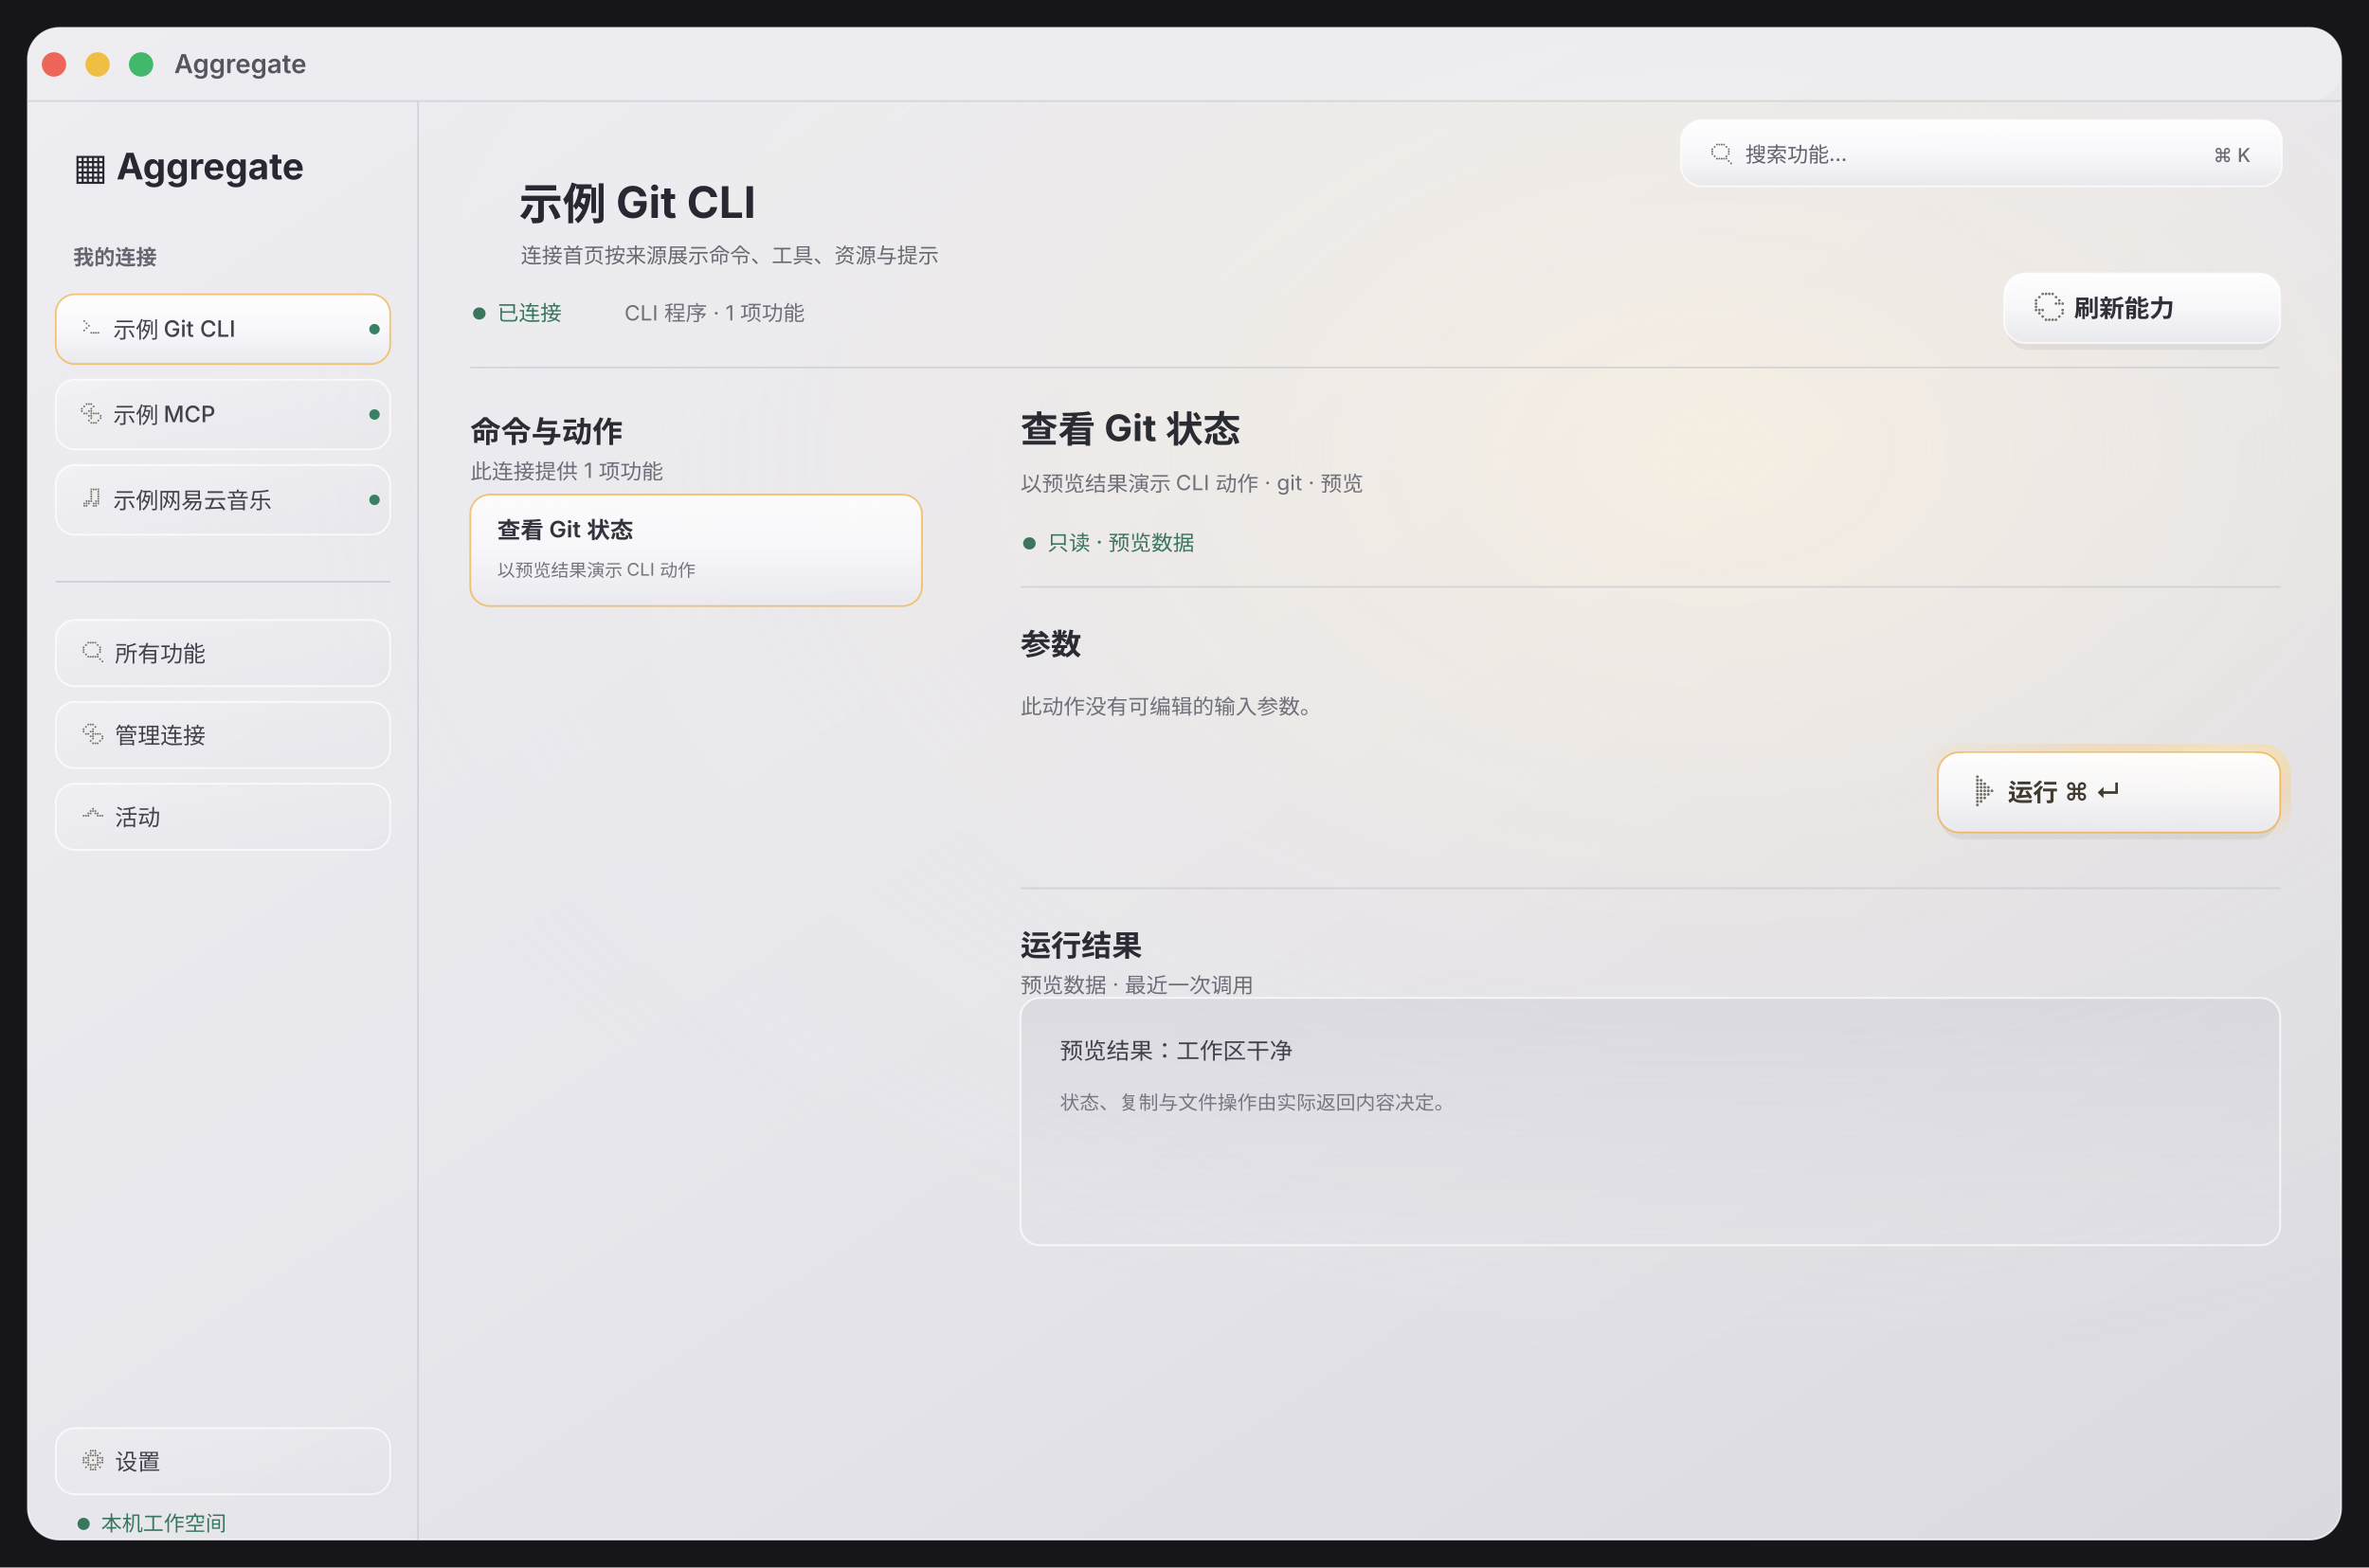
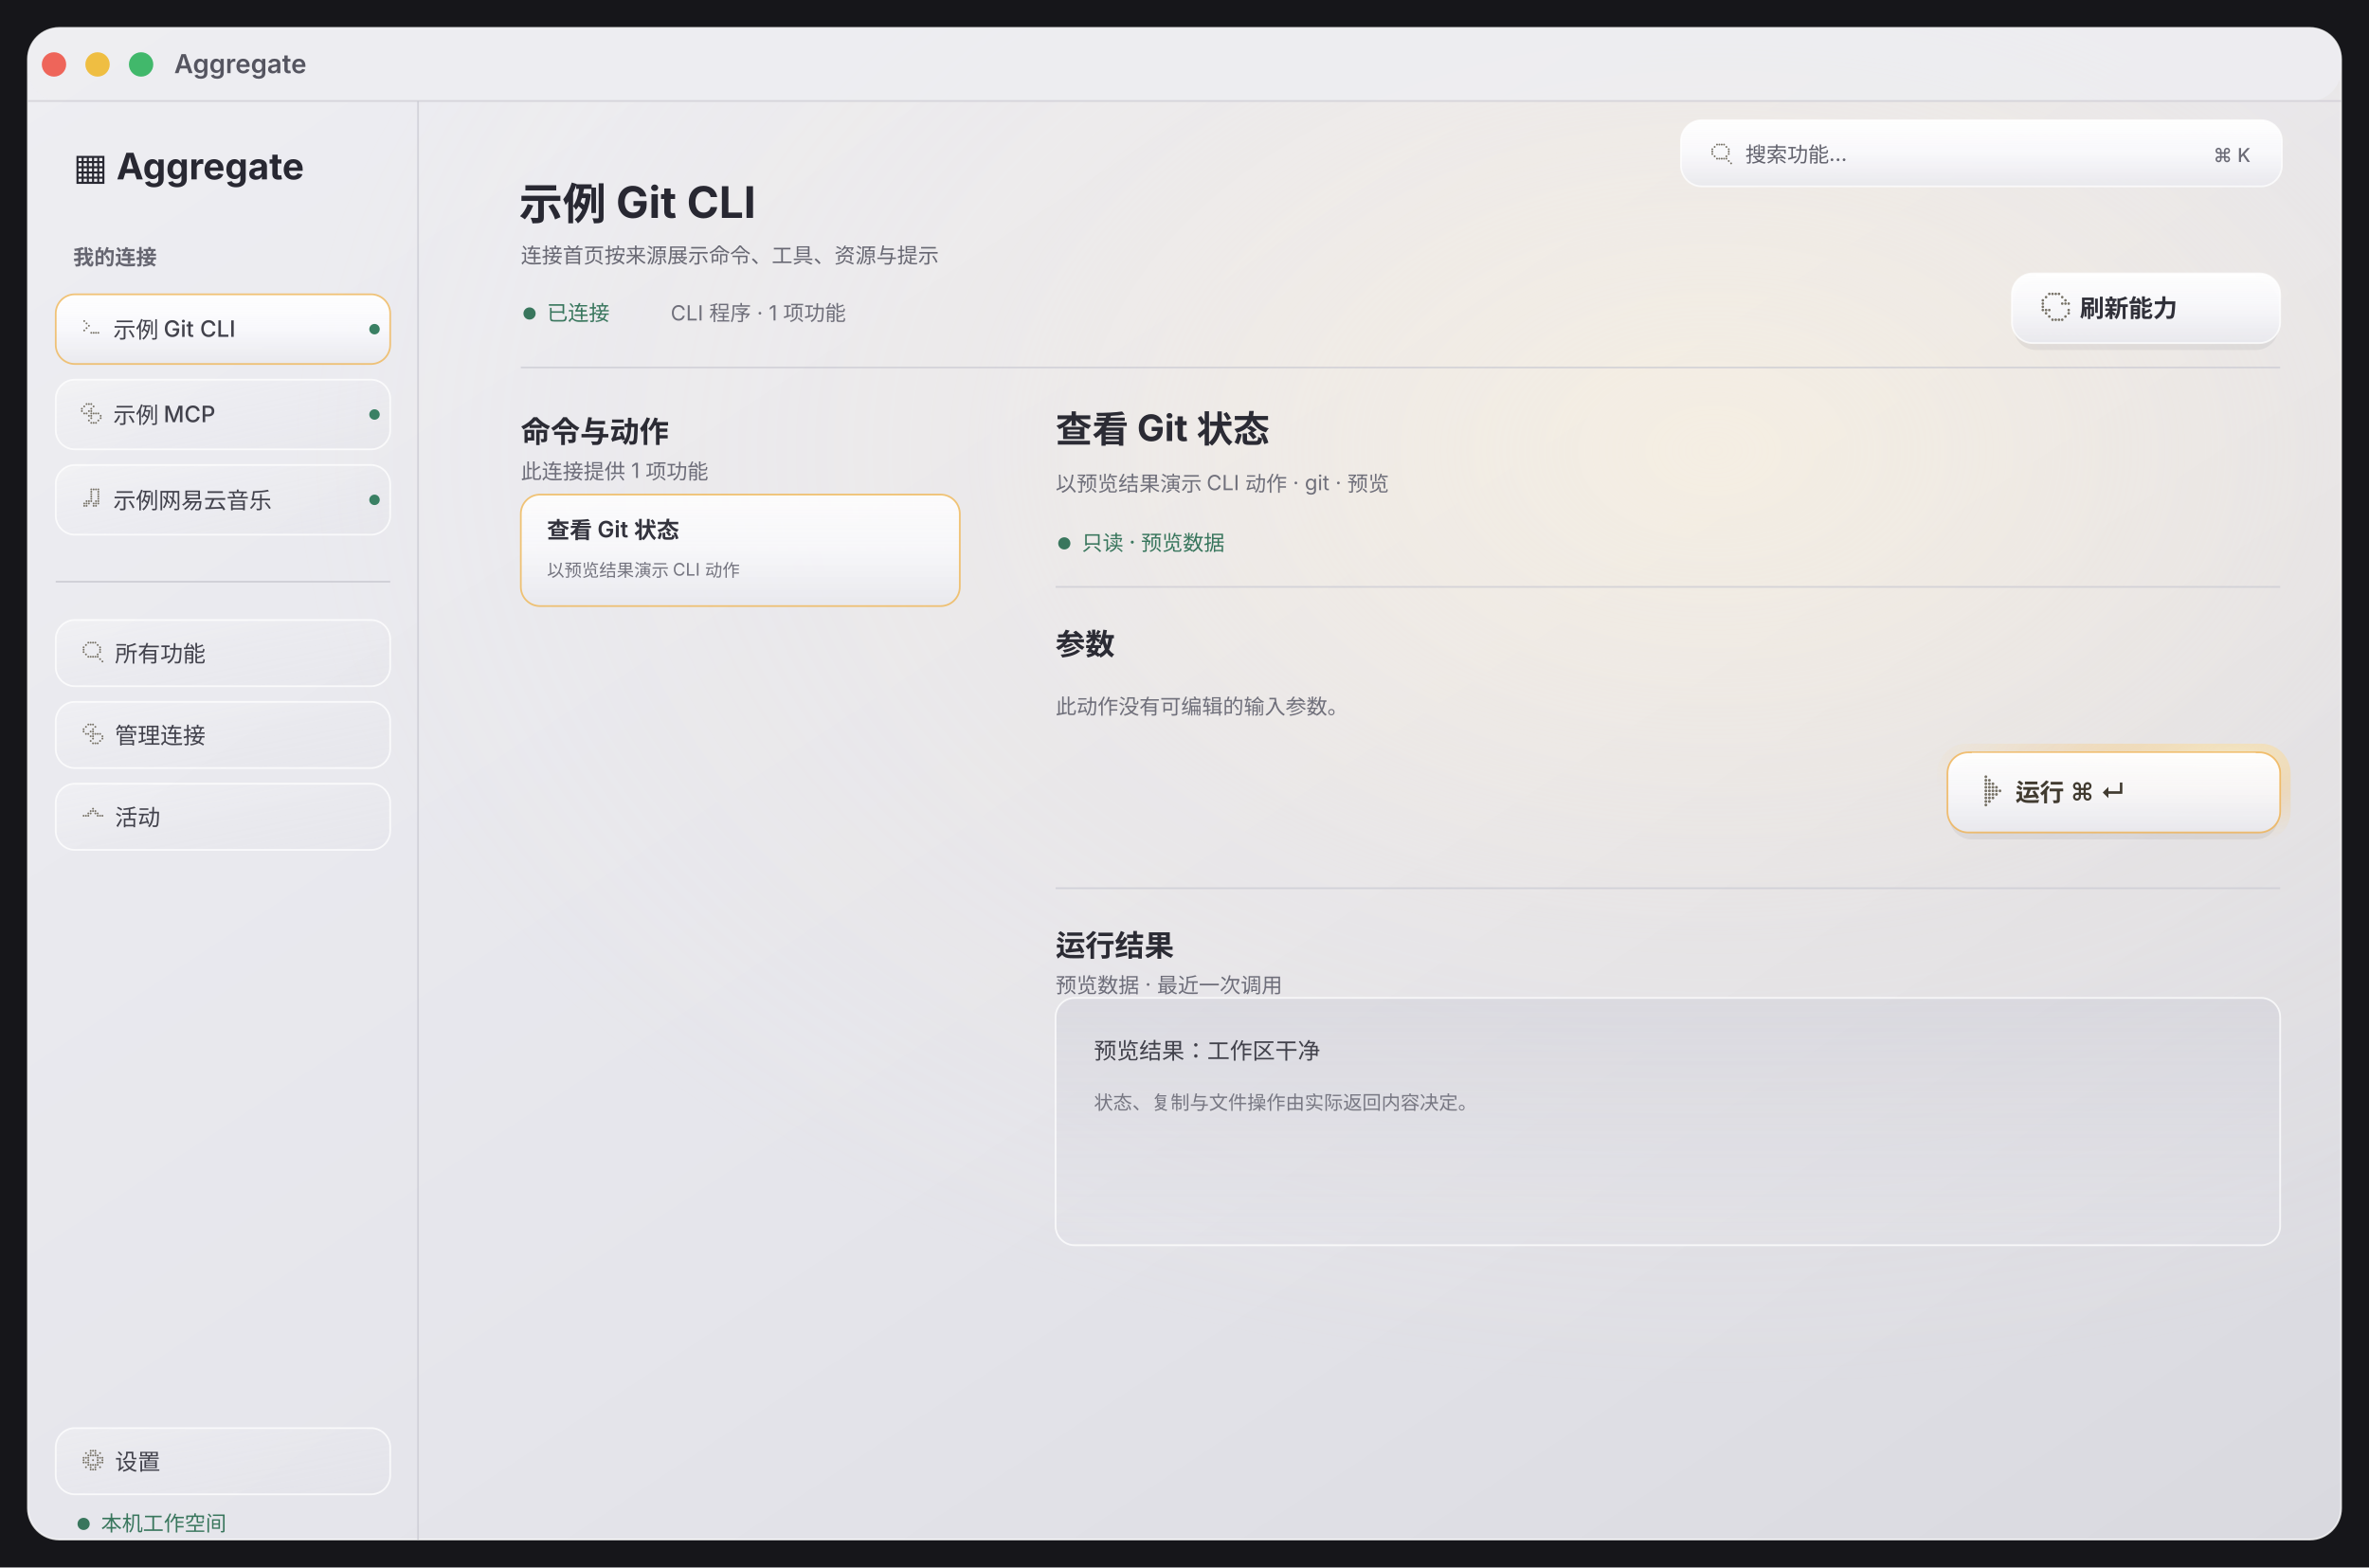
<svg xmlns="http://www.w3.org/2000/svg" width="1360" height="900" viewBox="0 0 1360 900">
  <defs>
    <linearGradient id="scene" x1="0" y1="0" x2="1" y2="1">
      <stop offset="0" stop-color="#eeeeF2" />
      <stop offset=".56" stop-color="#e5e5eb" />
      <stop offset="1" stop-color="#d9d9df" />
    </linearGradient>
    <radialGradient id="sceneWarm" cx=".73" cy=".28" r=".62">
      <stop offset="0" stop-color="#fff4dc" stop-opacity=".58" />
      <stop offset=".52" stop-color="#fff0d8" stop-opacity=".14" />
      <stop offset="1" stop-color="#fff0d8" stop-opacity="0" />
    </radialGradient>
    <linearGradient id="glass" x1="0" y1="0" x2="0" y2="1">
      <stop offset="0" stop-color="#ffffff" stop-opacity=".96" />
      <stop offset=".48" stop-color="#fafafd" stop-opacity=".90" />
      <stop offset="1" stop-color="#e9e9ee" stop-opacity=".94" />
    </linearGradient>
    <linearGradient id="quiet" x1="0" y1="0" x2="1" y2="1">
      <stop offset="0" stop-color="#ffffff" stop-opacity=".40" />
      <stop offset="1" stop-color="#dcdce4" stop-opacity=".28" />
    </linearGradient>
    <radialGradient id="warmGlow" cx=".83" cy=".12" r=".9">
      <stop offset="0" stop-color="#ffe8a5" stop-opacity=".95" />
      <stop offset=".47" stop-color="#ffbd50" stop-opacity=".45" />
      <stop offset="1" stop-color="#ffc65c" stop-opacity="0" />
    </radialGradient>
    <linearGradient id="inset" x1="0" y1="0" x2="0" y2="1">
      <stop offset="0" stop-color="#d1d1da" stop-opacity=".76" />
      <stop offset="1" stop-color="#e2e2e8" stop-opacity=".55" />
    </linearGradient>
    <linearGradient id="album" x1="0" y1="0" x2="1" y2="1">
      <stop offset="0" stop-color="#edc584" />
      <stop offset=".55" stop-color="#d48761" />
      <stop offset="1" stop-color="#806d87" />
    </linearGradient>
    <clipPath id="switchRefClip">
      <rect x="710" y="376" width="380" height="190" rx="14" />
    </clipPath>
  </defs>
  <rect width="1360" height="900" fill="#16161a" />
  <rect x="16" y="16" width="1328" height="868" rx="18" fill="url(#scene)" stroke="#ffffff" stroke-opacity=".75" />
  <rect x="16" y="16" width="1328" height="868" rx="18" fill="url(#sceneWarm)" />
  <rect x="16" y="16" width="1328" height="42" rx="18" fill="#ededf1" fill-opacity=".80" />
  <path d="M16 58H1344" stroke="#cdccd3" stroke-opacity=".72" />
  <circle cx="31" cy="37" r="7" fill="#ee655a" />
  <circle cx="56" cy="37" r="7" fill="#efbe42" />
  <circle cx="81" cy="37" r="7" fill="#41b86b" />
  <text x="100" y="42" text-anchor="start" font-family="-apple-system,BlinkMacSystemFont,PingFang SC,sans-serif" font-size="15" font-weight="620" fill="#555560">Aggregate</text>
  <path d="M240 58V884" stroke="#c9c9d2" stroke-opacity=".72" />
  <text x="42" y="103" text-anchor="start" font-family="-apple-system,BlinkMacSystemFont,PingFang SC,sans-serif" font-size="21" font-weight="680" fill="#282832">▦  Aggregate</text>
  <text x="42" y="152" text-anchor="start" font-family="-apple-system,BlinkMacSystemFont,PingFang SC,sans-serif" font-size="12" font-weight="580" fill="#666671">我的连接</text>
  <rect x="32" y="169" width="192" height="40" rx="11" fill="url(#glass)" fill-opacity="1" stroke="#efb24f" stroke-opacity=".75" stroke-width="1" />
  <circle cx="48.35" cy="184.35" r="0.54" fill="#6f695d" fill-opacity=".94" />
  <circle cx="49.70" cy="185.70" r="0.54" fill="#6f695d" fill-opacity=".94" />
  <circle cx="51.05" cy="187.05" r="0.54" fill="#6f695d" fill-opacity=".94" />
  <circle cx="49.70" cy="188.40" r="0.54" fill="#6f695d" fill-opacity=".94" />
  <circle cx="48.35" cy="189.75" r="0.54" fill="#6f695d" fill-opacity=".94" />
  <circle cx="52.40" cy="191.10" r="0.54" fill="#6f695d" fill-opacity=".94" />
  <circle cx="53.75" cy="191.10" r="0.54" fill="#6f695d" fill-opacity=".94" />
  <circle cx="55.10" cy="191.10" r="0.54" fill="#6f695d" fill-opacity=".94" />
  <circle cx="56.45" cy="191.10" r="0.54" fill="#6f695d" fill-opacity=".94" />
  <text x="65" y="194" text-anchor="start" font-family="-apple-system,BlinkMacSystemFont,PingFang SC,sans-serif" font-size="13" font-weight="520" fill="#42424c">示例 Git CLI</text>
  <circle cx="215" cy="189" r="3" fill="#3a8064" />
  <rect x="32" y="218" width="192" height="40" rx="11" fill="url(#quiet)" fill-opacity="0.75" stroke="#ffffff" stroke-opacity=".75" stroke-width="1" />
  <circle cx="49.70" cy="232.00" r="0.54" fill="#6f695d" fill-opacity=".94" />
  <circle cx="51.05" cy="232.00" r="0.54" fill="#6f695d" fill-opacity=".94" />
  <circle cx="52.40" cy="232.00" r="0.54" fill="#6f695d" fill-opacity=".94" />
  <circle cx="48.35" cy="233.35" r="0.54" fill="#6f695d" fill-opacity=".94" />
  <circle cx="53.75" cy="233.35" r="0.54" fill="#6f695d" fill-opacity=".94" />
  <circle cx="47.00" cy="234.70" r="0.54" fill="#6f695d" fill-opacity=".94" />
  <circle cx="52.40" cy="234.70" r="0.54" fill="#6f695d" fill-opacity=".94" />
  <circle cx="47.00" cy="236.05" r="0.54" fill="#6f695d" fill-opacity=".94" />
  <circle cx="51.05" cy="236.05" r="0.54" fill="#6f695d" fill-opacity=".94" />
  <circle cx="52.40" cy="236.05" r="0.54" fill="#6f695d" fill-opacity=".94" />
  <circle cx="48.35" cy="237.40" r="0.54" fill="#6f695d" fill-opacity=".94" />
  <circle cx="49.70" cy="237.40" r="0.54" fill="#6f695d" fill-opacity=".94" />
  <circle cx="52.40" cy="237.40" r="0.54" fill="#6f695d" fill-opacity=".94" />
  <circle cx="53.75" cy="237.40" r="0.54" fill="#6f695d" fill-opacity=".94" />
  <circle cx="55.10" cy="237.40" r="0.54" fill="#6f695d" fill-opacity=".94" />
  <circle cx="56.45" cy="237.40" r="0.54" fill="#6f695d" fill-opacity=".94" />
  <circle cx="51.05" cy="238.75" r="0.54" fill="#6f695d" fill-opacity=".94" />
  <circle cx="52.40" cy="238.75" r="0.54" fill="#6f695d" fill-opacity=".94" />
  <circle cx="57.80" cy="238.75" r="0.54" fill="#6f695d" fill-opacity=".94" />
  <circle cx="52.40" cy="240.10" r="0.54" fill="#6f695d" fill-opacity=".94" />
  <circle cx="57.80" cy="240.10" r="0.54" fill="#6f695d" fill-opacity=".94" />
  <circle cx="51.05" cy="241.45" r="0.54" fill="#6f695d" fill-opacity=".94" />
  <circle cx="56.45" cy="241.45" r="0.54" fill="#6f695d" fill-opacity=".94" />
  <circle cx="52.40" cy="242.80" r="0.54" fill="#6f695d" fill-opacity=".94" />
  <circle cx="53.75" cy="242.80" r="0.54" fill="#6f695d" fill-opacity=".94" />
  <circle cx="55.10" cy="242.80" r="0.54" fill="#6f695d" fill-opacity=".94" />
  <text x="65" y="243" text-anchor="start" font-family="-apple-system,BlinkMacSystemFont,PingFang SC,sans-serif" font-size="13" font-weight="520" fill="#42424c">示例 MCP</text>
  <circle cx="215" cy="238" r="3" fill="#3a8064" />
  <rect x="32" y="267" width="192" height="40" rx="11" fill="url(#quiet)" fill-opacity="0.75" stroke="#ffffff" stroke-opacity=".75" stroke-width="1" />
  <circle cx="52.40" cy="281.00" r="0.54" fill="#6f695d" fill-opacity=".94" />
  <circle cx="53.75" cy="281.00" r="0.54" fill="#6f695d" fill-opacity=".94" />
  <circle cx="55.10" cy="281.00" r="0.54" fill="#6f695d" fill-opacity=".94" />
  <circle cx="56.45" cy="281.00" r="0.54" fill="#6f695d" fill-opacity=".94" />
  <circle cx="52.40" cy="282.35" r="0.54" fill="#6f695d" fill-opacity=".94" />
  <circle cx="56.45" cy="282.35" r="0.54" fill="#6f695d" fill-opacity=".94" />
  <circle cx="52.40" cy="283.70" r="0.54" fill="#6f695d" fill-opacity=".94" />
  <circle cx="56.45" cy="283.70" r="0.54" fill="#6f695d" fill-opacity=".94" />
  <circle cx="52.40" cy="285.05" r="0.54" fill="#6f695d" fill-opacity=".94" />
  <circle cx="56.45" cy="285.05" r="0.54" fill="#6f695d" fill-opacity=".94" />
  <circle cx="52.40" cy="286.40" r="0.54" fill="#6f695d" fill-opacity=".94" />
  <circle cx="56.45" cy="286.40" r="0.54" fill="#6f695d" fill-opacity=".94" />
  <circle cx="49.70" cy="287.75" r="0.54" fill="#6f695d" fill-opacity=".94" />
  <circle cx="51.05" cy="287.75" r="0.54" fill="#6f695d" fill-opacity=".94" />
  <circle cx="52.40" cy="287.75" r="0.54" fill="#6f695d" fill-opacity=".94" />
  <circle cx="55.10" cy="287.75" r="0.54" fill="#6f695d" fill-opacity=".94" />
  <circle cx="56.45" cy="287.75" r="0.54" fill="#6f695d" fill-opacity=".94" />
  <circle cx="48.35" cy="289.10" r="0.54" fill="#6f695d" fill-opacity=".94" />
  <circle cx="49.70" cy="289.10" r="0.54" fill="#6f695d" fill-opacity=".94" />
  <circle cx="51.05" cy="289.10" r="0.54" fill="#6f695d" fill-opacity=".94" />
  <circle cx="53.75" cy="289.10" r="0.54" fill="#6f695d" fill-opacity=".94" />
  <circle cx="55.10" cy="289.10" r="0.54" fill="#6f695d" fill-opacity=".94" />
  <circle cx="56.45" cy="289.10" r="0.54" fill="#6f695d" fill-opacity=".94" />
  <circle cx="48.35" cy="290.45" r="0.54" fill="#6f695d" fill-opacity=".94" />
  <circle cx="49.70" cy="290.45" r="0.54" fill="#6f695d" fill-opacity=".94" />
  <circle cx="53.75" cy="290.45" r="0.54" fill="#6f695d" fill-opacity=".94" />
  <circle cx="55.10" cy="290.45" r="0.54" fill="#6f695d" fill-opacity=".94" />
  <text x="65" y="292" text-anchor="start" font-family="-apple-system,BlinkMacSystemFont,PingFang SC,sans-serif" font-size="13" font-weight="520" fill="#42424c">示例网易云音乐</text>
  <circle cx="215" cy="287" r="3" fill="#3a8064" />
  <path d="M32 334H224" stroke="#c6c6cf" stroke-opacity=".8" />
  <rect x="32" y="356" width="192" height="38" rx="11" fill="url(#quiet)" fill-opacity="0.6" stroke="#ffffff" stroke-opacity=".75" stroke-width="1" />
  <circle cx="50.70" cy="369.00" r="0.54" fill="#6f695d" fill-opacity=".94" />
  <circle cx="52.05" cy="369.00" r="0.54" fill="#6f695d" fill-opacity=".94" />
  <circle cx="53.40" cy="369.00" r="0.54" fill="#6f695d" fill-opacity=".94" />
  <circle cx="54.75" cy="369.00" r="0.54" fill="#6f695d" fill-opacity=".94" />
  <circle cx="49.35" cy="370.35" r="0.54" fill="#6f695d" fill-opacity=".94" />
  <circle cx="56.10" cy="370.35" r="0.54" fill="#6f695d" fill-opacity=".94" />
  <circle cx="48.00" cy="371.70" r="0.54" fill="#6f695d" fill-opacity=".94" />
  <circle cx="57.45" cy="371.70" r="0.54" fill="#6f695d" fill-opacity=".94" />
  <circle cx="48.00" cy="373.05" r="0.54" fill="#6f695d" fill-opacity=".94" />
  <circle cx="57.45" cy="373.05" r="0.54" fill="#6f695d" fill-opacity=".94" />
  <circle cx="48.00" cy="374.40" r="0.54" fill="#6f695d" fill-opacity=".94" />
  <circle cx="57.45" cy="374.40" r="0.54" fill="#6f695d" fill-opacity=".94" />
  <circle cx="49.35" cy="375.75" r="0.54" fill="#6f695d" fill-opacity=".94" />
  <circle cx="56.10" cy="375.75" r="0.54" fill="#6f695d" fill-opacity=".94" />
  <circle cx="50.70" cy="377.10" r="0.54" fill="#6f695d" fill-opacity=".94" />
  <circle cx="52.05" cy="377.10" r="0.54" fill="#6f695d" fill-opacity=".94" />
  <circle cx="53.40" cy="377.10" r="0.54" fill="#6f695d" fill-opacity=".94" />
  <circle cx="54.75" cy="377.10" r="0.54" fill="#6f695d" fill-opacity=".94" />
  <circle cx="56.10" cy="377.10" r="0.54" fill="#6f695d" fill-opacity=".94" />
  <circle cx="57.45" cy="378.45" r="0.54" fill="#6f695d" fill-opacity=".94" />
  <circle cx="58.80" cy="379.80" r="0.54" fill="#6f695d" fill-opacity=".94" />
  <text x="66" y="380" text-anchor="start" font-family="-apple-system,BlinkMacSystemFont,PingFang SC,sans-serif" font-size="13" font-weight="450" fill="#42424c">所有功能</text>
  <rect x="32" y="403" width="192" height="38" rx="11" fill="url(#quiet)" fill-opacity="0.6" stroke="#ffffff" stroke-opacity=".75" stroke-width="1" />
  <circle cx="50.70" cy="416.00" r="0.54" fill="#6f695d" fill-opacity=".94" />
  <circle cx="52.05" cy="416.00" r="0.54" fill="#6f695d" fill-opacity=".94" />
  <circle cx="53.40" cy="416.00" r="0.54" fill="#6f695d" fill-opacity=".94" />
  <circle cx="49.35" cy="417.35" r="0.54" fill="#6f695d" fill-opacity=".94" />
  <circle cx="54.75" cy="417.35" r="0.54" fill="#6f695d" fill-opacity=".94" />
  <circle cx="48.00" cy="418.70" r="0.54" fill="#6f695d" fill-opacity=".94" />
  <circle cx="53.40" cy="418.70" r="0.54" fill="#6f695d" fill-opacity=".94" />
  <circle cx="48.00" cy="420.05" r="0.54" fill="#6f695d" fill-opacity=".94" />
  <circle cx="52.05" cy="420.05" r="0.54" fill="#6f695d" fill-opacity=".94" />
  <circle cx="53.40" cy="420.05" r="0.54" fill="#6f695d" fill-opacity=".94" />
  <circle cx="49.35" cy="421.40" r="0.54" fill="#6f695d" fill-opacity=".94" />
  <circle cx="50.70" cy="421.40" r="0.54" fill="#6f695d" fill-opacity=".94" />
  <circle cx="53.40" cy="421.40" r="0.54" fill="#6f695d" fill-opacity=".94" />
  <circle cx="54.75" cy="421.40" r="0.54" fill="#6f695d" fill-opacity=".94" />
  <circle cx="56.10" cy="421.40" r="0.54" fill="#6f695d" fill-opacity=".94" />
  <circle cx="57.45" cy="421.40" r="0.54" fill="#6f695d" fill-opacity=".94" />
  <circle cx="52.05" cy="422.75" r="0.54" fill="#6f695d" fill-opacity=".94" />
  <circle cx="53.40" cy="422.75" r="0.54" fill="#6f695d" fill-opacity=".94" />
  <circle cx="58.80" cy="422.75" r="0.54" fill="#6f695d" fill-opacity=".94" />
  <circle cx="53.40" cy="424.10" r="0.54" fill="#6f695d" fill-opacity=".94" />
  <circle cx="58.80" cy="424.10" r="0.54" fill="#6f695d" fill-opacity=".94" />
  <circle cx="52.05" cy="425.45" r="0.54" fill="#6f695d" fill-opacity=".94" />
  <circle cx="57.45" cy="425.45" r="0.54" fill="#6f695d" fill-opacity=".94" />
  <circle cx="53.40" cy="426.80" r="0.54" fill="#6f695d" fill-opacity=".94" />
  <circle cx="54.75" cy="426.80" r="0.54" fill="#6f695d" fill-opacity=".94" />
  <circle cx="56.10" cy="426.80" r="0.54" fill="#6f695d" fill-opacity=".94" />
  <text x="66" y="427" text-anchor="start" font-family="-apple-system,BlinkMacSystemFont,PingFang SC,sans-serif" font-size="13" font-weight="450" fill="#42424c">管理连接</text>
  <rect x="32" y="450" width="192" height="38" rx="11" fill="url(#quiet)" fill-opacity="0.6" stroke="#ffffff" stroke-opacity=".75" stroke-width="1" />
  <circle cx="53.40" cy="464.35" r="0.54" fill="#6f695d" fill-opacity=".94" />
  <circle cx="52.05" cy="465.70" r="0.54" fill="#6f695d" fill-opacity=".94" />
  <circle cx="53.40" cy="465.70" r="0.54" fill="#6f695d" fill-opacity=".94" />
  <circle cx="54.75" cy="465.70" r="0.54" fill="#6f695d" fill-opacity=".94" />
  <circle cx="50.70" cy="467.05" r="0.54" fill="#6f695d" fill-opacity=".94" />
  <circle cx="52.05" cy="467.05" r="0.54" fill="#6f695d" fill-opacity=".94" />
  <circle cx="54.75" cy="467.05" r="0.54" fill="#6f695d" fill-opacity=".94" />
  <circle cx="56.10" cy="467.05" r="0.54" fill="#6f695d" fill-opacity=".94" />
  <circle cx="48.00" cy="468.40" r="0.54" fill="#6f695d" fill-opacity=".94" />
  <circle cx="49.35" cy="468.40" r="0.54" fill="#6f695d" fill-opacity=".94" />
  <circle cx="50.70" cy="468.40" r="0.54" fill="#6f695d" fill-opacity=".94" />
  <circle cx="56.10" cy="468.40" r="0.54" fill="#6f695d" fill-opacity=".94" />
  <circle cx="57.45" cy="468.40" r="0.54" fill="#6f695d" fill-opacity=".94" />
  <circle cx="58.80" cy="468.40" r="0.54" fill="#6f695d" fill-opacity=".94" />
  <text x="66" y="474" text-anchor="start" font-family="-apple-system,BlinkMacSystemFont,PingFang SC,sans-serif" font-size="13" font-weight="450" fill="#42424c">活动</text>
  <rect x="32" y="820" width="192" height="38" rx="11" fill="url(#quiet)" fill-opacity="0.6" stroke="#ffffff" stroke-opacity=".75" stroke-width="1" />
  <circle cx="52.05" cy="833.00" r="0.54" fill="#6f695d" fill-opacity=".94" />
  <circle cx="53.40" cy="833.00" r="0.54" fill="#6f695d" fill-opacity=".94" />
  <circle cx="54.75" cy="833.00" r="0.54" fill="#6f695d" fill-opacity=".94" />
  <circle cx="49.35" cy="834.35" r="0.54" fill="#6f695d" fill-opacity=".94" />
  <circle cx="52.05" cy="834.35" r="0.54" fill="#6f695d" fill-opacity=".94" />
  <circle cx="54.75" cy="834.35" r="0.54" fill="#6f695d" fill-opacity=".94" />
  <circle cx="57.45" cy="834.35" r="0.54" fill="#6f695d" fill-opacity=".94" />
  <circle cx="50.70" cy="835.70" r="0.54" fill="#6f695d" fill-opacity=".94" />
  <circle cx="52.05" cy="835.70" r="0.54" fill="#6f695d" fill-opacity=".94" />
  <circle cx="53.40" cy="835.70" r="0.54" fill="#6f695d" fill-opacity=".94" />
  <circle cx="54.75" cy="835.70" r="0.54" fill="#6f695d" fill-opacity=".94" />
  <circle cx="56.10" cy="835.70" r="0.54" fill="#6f695d" fill-opacity=".94" />
  <circle cx="48.00" cy="837.05" r="0.54" fill="#6f695d" fill-opacity=".94" />
  <circle cx="49.35" cy="837.05" r="0.54" fill="#6f695d" fill-opacity=".94" />
  <circle cx="50.70" cy="837.05" r="0.54" fill="#6f695d" fill-opacity=".94" />
  <circle cx="56.10" cy="837.05" r="0.54" fill="#6f695d" fill-opacity=".94" />
  <circle cx="57.45" cy="837.05" r="0.54" fill="#6f695d" fill-opacity=".94" />
  <circle cx="58.80" cy="837.05" r="0.54" fill="#6f695d" fill-opacity=".94" />
  <circle cx="48.00" cy="838.40" r="0.54" fill="#6f695d" fill-opacity=".94" />
  <circle cx="50.70" cy="838.40" r="0.54" fill="#6f695d" fill-opacity=".94" />
  <circle cx="53.40" cy="838.40" r="0.54" fill="#6f695d" fill-opacity=".94" />
  <circle cx="56.10" cy="838.40" r="0.54" fill="#6f695d" fill-opacity=".94" />
  <circle cx="58.80" cy="838.40" r="0.54" fill="#6f695d" fill-opacity=".94" />
  <circle cx="48.00" cy="839.75" r="0.54" fill="#6f695d" fill-opacity=".94" />
  <circle cx="49.35" cy="839.75" r="0.54" fill="#6f695d" fill-opacity=".94" />
  <circle cx="50.70" cy="839.75" r="0.54" fill="#6f695d" fill-opacity=".94" />
  <circle cx="56.10" cy="839.75" r="0.54" fill="#6f695d" fill-opacity=".94" />
  <circle cx="57.45" cy="839.75" r="0.54" fill="#6f695d" fill-opacity=".94" />
  <circle cx="58.80" cy="839.75" r="0.54" fill="#6f695d" fill-opacity=".94" />
  <circle cx="50.70" cy="841.10" r="0.54" fill="#6f695d" fill-opacity=".94" />
  <circle cx="52.05" cy="841.10" r="0.54" fill="#6f695d" fill-opacity=".94" />
  <circle cx="53.40" cy="841.10" r="0.54" fill="#6f695d" fill-opacity=".94" />
  <circle cx="54.75" cy="841.10" r="0.54" fill="#6f695d" fill-opacity=".94" />
  <circle cx="56.10" cy="841.10" r="0.54" fill="#6f695d" fill-opacity=".94" />
  <circle cx="49.35" cy="842.45" r="0.54" fill="#6f695d" fill-opacity=".94" />
  <circle cx="52.05" cy="842.45" r="0.54" fill="#6f695d" fill-opacity=".94" />
  <circle cx="54.75" cy="842.45" r="0.54" fill="#6f695d" fill-opacity=".94" />
  <circle cx="57.45" cy="842.45" r="0.54" fill="#6f695d" fill-opacity=".94" />
  <circle cx="52.05" cy="843.80" r="0.54" fill="#6f695d" fill-opacity=".94" />
  <circle cx="53.40" cy="843.80" r="0.54" fill="#6f695d" fill-opacity=".94" />
  <circle cx="54.75" cy="843.80" r="0.54" fill="#6f695d" fill-opacity=".94" />
  <text x="66" y="844" text-anchor="start" font-family="-apple-system,BlinkMacSystemFont,PingFang SC,sans-serif" font-size="13" font-weight="450" fill="#42424c">设置</text>
  <circle cx="48" cy="875" r="3.5" fill="#39765d" />
  <text x="58" y="879" text-anchor="start" font-family="-apple-system,BlinkMacSystemFont,PingFang SC,sans-serif" font-size="12" font-weight="540" fill="#39765d">本机工作空间</text>
  <rect x="965" y="69" width="345" height="38" rx="12" fill="url(#glass)" fill-opacity="1" stroke="#ffffff" stroke-opacity=".75" stroke-width="1" />
  <circle cx="985.70" cy="83.00" r="0.54" fill="#6f695d" fill-opacity=".94" />
  <circle cx="987.05" cy="83.00" r="0.54" fill="#6f695d" fill-opacity=".94" />
  <circle cx="988.40" cy="83.00" r="0.54" fill="#6f695d" fill-opacity=".94" />
  <circle cx="989.75" cy="83.00" r="0.54" fill="#6f695d" fill-opacity=".94" />
  <circle cx="984.35" cy="84.35" r="0.54" fill="#6f695d" fill-opacity=".94" />
  <circle cx="991.10" cy="84.35" r="0.54" fill="#6f695d" fill-opacity=".94" />
  <circle cx="983.00" cy="85.70" r="0.54" fill="#6f695d" fill-opacity=".94" />
  <circle cx="992.45" cy="85.70" r="0.54" fill="#6f695d" fill-opacity=".94" />
  <circle cx="983.00" cy="87.05" r="0.54" fill="#6f695d" fill-opacity=".94" />
  <circle cx="992.45" cy="87.05" r="0.54" fill="#6f695d" fill-opacity=".94" />
  <circle cx="983.00" cy="88.40" r="0.54" fill="#6f695d" fill-opacity=".94" />
  <circle cx="992.45" cy="88.40" r="0.54" fill="#6f695d" fill-opacity=".94" />
  <circle cx="984.35" cy="89.75" r="0.54" fill="#6f695d" fill-opacity=".94" />
  <circle cx="991.10" cy="89.75" r="0.54" fill="#6f695d" fill-opacity=".94" />
  <circle cx="985.70" cy="91.10" r="0.54" fill="#6f695d" fill-opacity=".94" />
  <circle cx="987.05" cy="91.10" r="0.54" fill="#6f695d" fill-opacity=".94" />
  <circle cx="988.40" cy="91.10" r="0.54" fill="#6f695d" fill-opacity=".94" />
  <circle cx="989.75" cy="91.10" r="0.54" fill="#6f695d" fill-opacity=".94" />
  <circle cx="991.10" cy="91.10" r="0.54" fill="#6f695d" fill-opacity=".94" />
  <circle cx="992.45" cy="92.45" r="0.54" fill="#6f695d" fill-opacity=".94" />
  <circle cx="993.80" cy="93.80" r="0.54" fill="#6f695d" fill-opacity=".94" />
  <text x="1002" y="93" text-anchor="start" font-family="-apple-system,BlinkMacSystemFont,PingFang SC,sans-serif" font-size="12" font-weight="420" fill="#62626d">搜索功能…</text>
  <text x="1292" y="93" text-anchor="end" font-family="-apple-system,BlinkMacSystemFont,PingFang SC,sans-serif" font-size="11" font-weight="500" fill="#6a6a75">⌘ K</text>
  <text x="298" y="126" text-anchor="start" font-family="-apple-system,BlinkMacSystemFont,PingFang SC,sans-serif" font-size="25" font-weight="680" fill="#282832">示例 Git CLI</text>
  <text x="299" y="151" text-anchor="start" font-family="-apple-system,BlinkMacSystemFont,PingFang SC,sans-serif" font-size="12" font-weight="420" fill="#686873">连接首页按来源展示命令、工具、资源与提示</text>
-   <g transform="matrix(1.028713 0 0 1 -37.574 0)">
-     <circle cx="304" cy="180" r="3.5" fill="#39765d" />
-     <text x="314" y="184" text-anchor="start" font-family="-apple-system,BlinkMacSystemFont,PingFang SC,sans-serif" font-size="12" font-weight="540" fill="#39765d">已连接</text>
-     <text x="385" y="184" text-anchor="start" font-family="-apple-system,BlinkMacSystemFont,PingFang SC,sans-serif" font-size="12" font-weight="420" fill="#6f6f7a">CLI 程序 · 1 项功能</text>
-     <rect x="1156" y="161" width="152" height="40" rx="13" fill="#706d78" fill-opacity=".11" />
-     <rect x="1155" y="157" width="154" height="40" rx="12" fill="url(#glass)" fill-opacity="1" stroke="#ffffff" stroke-opacity=".75" stroke-width="1" />
-     <path d="M1169 158H1295" stroke="#ffffff" stroke-opacity=".95" stroke-width="1.4" />
-     <circle cx="1176.46" cy="168.75" r="0.74" fill="#6f695d" fill-opacity=".94" />
-     <circle cx="1178.32" cy="168.75" r="0.74" fill="#6f695d" fill-opacity=".94" />
-     <circle cx="1180.17" cy="168.75" r="0.74" fill="#6f695d" fill-opacity=".94" />
-     <circle cx="1182.03" cy="168.75" r="0.74" fill="#6f695d" fill-opacity=".94" />
-     <circle cx="1174.61" cy="170.61" r="0.74" fill="#6f695d" fill-opacity=".94" />
-     <circle cx="1183.89" cy="170.61" r="0.74" fill="#6f695d" fill-opacity=".94" />
-     <circle cx="1172.75" cy="172.46" r="0.74" fill="#6f695d" fill-opacity=".94" />
-     <circle cx="1185.74" cy="172.46" r="0.74" fill="#6f695d" fill-opacity=".94" />
-     <circle cx="1172.75" cy="174.32" r="0.74" fill="#6f695d" fill-opacity=".94" />
-     <circle cx="1183.89" cy="174.32" r="0.74" fill="#6f695d" fill-opacity=".94" />
-     <circle cx="1185.74" cy="174.32" r="0.74" fill="#6f695d" fill-opacity=".94" />
-     <circle cx="1187.60" cy="174.32" r="0.74" fill="#6f695d" fill-opacity=".94" />
-     <circle cx="1172.75" cy="176.18" r="0.74" fill="#6f695d" fill-opacity=".94" />
-     <circle cx="1172.75" cy="178.03" r="0.74" fill="#6f695d" fill-opacity=".94" />
-     <circle cx="1174.61" cy="178.03" r="0.74" fill="#6f695d" fill-opacity=".94" />
-     <circle cx="1176.46" cy="178.03" r="0.74" fill="#6f695d" fill-opacity=".94" />
-     <circle cx="1187.60" cy="178.03" r="0.74" fill="#6f695d" fill-opacity=".94" />
-     <circle cx="1174.61" cy="179.89" r="0.74" fill="#6f695d" fill-opacity=".94" />
-     <circle cx="1187.60" cy="179.89" r="0.74" fill="#6f695d" fill-opacity=".94" />
-     <circle cx="1176.46" cy="181.74" r="0.74" fill="#6f695d" fill-opacity=".94" />
-     <circle cx="1185.74" cy="181.74" r="0.74" fill="#6f695d" fill-opacity=".94" />
-     <circle cx="1178.32" cy="183.60" r="0.74" fill="#6f695d" fill-opacity=".94" />
-     <circle cx="1180.17" cy="183.60" r="0.74" fill="#6f695d" fill-opacity=".94" />
-     <circle cx="1182.03" cy="183.60" r="0.74" fill="#6f695d" fill-opacity=".94" />
-     <circle cx="1183.89" cy="183.60" r="0.74" fill="#6f695d" fill-opacity=".94" />
-     <text x="1194" y="182.0" text-anchor="start" font-family="-apple-system,BlinkMacSystemFont,PingFang SC,sans-serif" font-size="14" font-weight="580" fill="#303039">刷新能力</text>
-     <path d="M299 211H1309" fill="none" stroke="#c9c9d2" stroke-opacity=".7" stroke-width="1" />
-     <text x="299" y="254" text-anchor="start" font-family="-apple-system,BlinkMacSystemFont,PingFang SC,sans-serif" font-size="17" font-weight="640" fill="#2b2b34">命令与动作</text>
-     <text x="299" y="275" text-anchor="start" font-family="-apple-system,BlinkMacSystemFont,PingFang SC,sans-serif" font-size="12" font-weight="400" fill="#6d6d79">此连接提供 1 项功能</text>
-     <rect x="299" y="284" width="252" height="64" rx="11" fill="url(#glass)" fill-opacity="0.88" stroke="#efb24b" stroke-opacity=".75" stroke-width="1" />
-     <text x="314" y="309" text-anchor="start" font-family="-apple-system,BlinkMacSystemFont,PingFang SC,sans-serif" font-size="13" font-weight="570" fill="#33333d">查看 Git 状态</text>
-     <text x="314" y="331" text-anchor="start" font-family="-apple-system,BlinkMacSystemFont,PingFang SC,sans-serif" font-size="10" font-weight="420" fill="#74747f">以预览结果演示 CLI 动作</text>
-     <path d="M575 234H575" fill="none" stroke="#c9c9d2" stroke-opacity=".7" stroke-width="1" />
-     <text x="606" y="254" text-anchor="start" font-family="-apple-system,BlinkMacSystemFont,PingFang SC,sans-serif" font-size="21" font-weight="650" fill="#2b2b34">查看 Git 状态</text>
-     <text x="606" y="282" text-anchor="start" font-family="-apple-system,BlinkMacSystemFont,PingFang SC,sans-serif" font-size="12" font-weight="420" fill="#6f6f7a">以预览结果演示 CLI 动作 · git · 预览</text>
-     <circle cx="611" cy="312" r="3.5" fill="#39765d" />
-     <text x="621" y="316" text-anchor="start" font-family="-apple-system,BlinkMacSystemFont,PingFang SC,sans-serif" font-size="12" font-weight="540" fill="#39765d">只读 · 预览数据</text>
-     <path d="M606 337H1309" fill="none" stroke="#c9c9d2" stroke-opacity=".7" stroke-width="1" />
-     <text x="606" y="376" text-anchor="start" font-family="-apple-system,BlinkMacSystemFont,PingFang SC,sans-serif" font-size="17" font-weight="640" fill="#2b2b34">参数</text>
-     <text x="606" y="410" text-anchor="start" font-family="-apple-system,BlinkMacSystemFont,PingFang SC,sans-serif" font-size="12" font-weight="440" fill="#6f6f7a">此动作没有可编辑的输入参数。</text>
-     <rect x="1119" y="436" width="189" height="46" rx="13" fill="#706d78" fill-opacity=".11" />
-     <rect x="1112" y="427" width="203" height="56" rx="17" fill="url(#warmGlow)" opacity=".55" />
-     <rect x="1118" y="432" width="191" height="46" rx="12" fill="url(#glass)" fill-opacity="1" stroke="#efad49" stroke-opacity=".75" stroke-width="1" />
-     <path d="M1132 433H1295" stroke="#ffffff" stroke-opacity=".95" stroke-width="1.4" />
-     <circle cx="1140.05" cy="446.00" r="0.81" fill="#6f695d" fill-opacity=".94" />
-     <circle cx="1140.05" cy="448.02" r="0.81" fill="#6f695d" fill-opacity=".94" />
-     <circle cx="1142.08" cy="448.02" r="0.81" fill="#6f695d" fill-opacity=".94" />
-     <circle cx="1140.05" cy="450.05" r="0.81" fill="#6f695d" fill-opacity=".94" />
-     <circle cx="1142.08" cy="450.05" r="0.81" fill="#6f695d" fill-opacity=".94" />
-     <circle cx="1144.10" cy="450.05" r="0.81" fill="#6f695d" fill-opacity=".94" />
-     <circle cx="1140.05" cy="452.07" r="0.81" fill="#6f695d" fill-opacity=".94" />
-     <circle cx="1142.08" cy="452.07" r="0.81" fill="#6f695d" fill-opacity=".94" />
-     <circle cx="1144.10" cy="452.07" r="0.81" fill="#6f695d" fill-opacity=".94" />
-     <circle cx="1146.12" cy="452.07" r="0.81" fill="#6f695d" fill-opacity=".94" />
-     <circle cx="1140.05" cy="454.10" r="0.81" fill="#6f695d" fill-opacity=".94" />
-     <circle cx="1142.08" cy="454.10" r="0.81" fill="#6f695d" fill-opacity=".94" />
-     <circle cx="1144.10" cy="454.10" r="0.81" fill="#6f695d" fill-opacity=".94" />
-     <circle cx="1146.12" cy="454.10" r="0.81" fill="#6f695d" fill-opacity=".94" />
-     <circle cx="1148.15" cy="454.10" r="0.81" fill="#6f695d" fill-opacity=".94" />
-     <circle cx="1140.05" cy="456.12" r="0.81" fill="#6f695d" fill-opacity=".94" />
-     <circle cx="1142.08" cy="456.12" r="0.81" fill="#6f695d" fill-opacity=".94" />
-     <circle cx="1144.10" cy="456.12" r="0.81" fill="#6f695d" fill-opacity=".94" />
-     <circle cx="1146.12" cy="456.12" r="0.81" fill="#6f695d" fill-opacity=".94" />
-     <circle cx="1140.05" cy="458.15" r="0.81" fill="#6f695d" fill-opacity=".94" />
-     <circle cx="1142.08" cy="458.15" r="0.81" fill="#6f695d" fill-opacity=".94" />
-     <circle cx="1144.10" cy="458.15" r="0.81" fill="#6f695d" fill-opacity=".94" />
-     <circle cx="1140.05" cy="460.18" r="0.81" fill="#6f695d" fill-opacity=".94" />
-     <circle cx="1142.08" cy="460.18" r="0.81" fill="#6f695d" fill-opacity=".94" />
-     <circle cx="1140.05" cy="462.20" r="0.81" fill="#6f695d" fill-opacity=".94" />
-     <text x="1157" y="460.0" text-anchor="start" font-family="-apple-system,BlinkMacSystemFont,PingFang SC,sans-serif" font-size="14" font-weight="580" fill="#413b30">运行  ⌘ ↵</text>
-     <path d="M606 510H1309" fill="none" stroke="#c9c9d2" stroke-opacity=".7" stroke-width="1" />
-     <text x="606" y="549" text-anchor="start" font-family="-apple-system,BlinkMacSystemFont,PingFang SC,sans-serif" font-size="17" font-weight="640" fill="#2b2b34">运行结果</text>
-     <text x="606" y="570" text-anchor="start" font-family="-apple-system,BlinkMacSystemFont,PingFang SC,sans-serif" font-size="12" font-weight="400" fill="#6d6d79">预览数据 · 最近一次调用</text>
-     <rect x="606" y="573" width="703" height="142" rx="11" fill="url(#inset)" fill-opacity="0.7" stroke="#ffffff" stroke-opacity=".75" stroke-width="1" />
-     <text x="628" y="608" text-anchor="start" font-family="-apple-system,BlinkMacSystemFont,PingFang SC,sans-serif" font-size="13" font-weight="470" fill="#41414b">预览结果：工作区干净</text>
-     <text x="628" y="637" text-anchor="start" font-family="-apple-system,BlinkMacSystemFont,PingFang SC,sans-serif" font-size="11" font-weight="420" fill="#777782">状态、复制与文件操作由实际返回内容决定。</text>
-   </g>
+   <circle cx="304" cy="180" r="3.5" fill="#39765d" />
+   <text x="314" y="184" text-anchor="start" font-family="-apple-system,BlinkMacSystemFont,PingFang SC,sans-serif" font-size="12" font-weight="540" fill="#39765d">已连接</text>
+   <text x="385" y="184" text-anchor="start" font-family="-apple-system,BlinkMacSystemFont,PingFang SC,sans-serif" font-size="12" font-weight="420" fill="#6f6f7a">CLI 程序 · 1 项功能</text>
+   <rect x="1156" y="161" width="152" height="40" rx="13" fill="#706d78" fill-opacity=".11" />
+   <rect x="1155" y="157" width="154" height="40" rx="12" fill="url(#glass)" fill-opacity="1" stroke="#ffffff" stroke-opacity=".75" stroke-width="1" />
+   <path d="M1169 158H1295" stroke="#ffffff" stroke-opacity=".95" stroke-width="1.4" />
+   <circle cx="1176.46" cy="168.75" r="0.74" fill="#6f695d" fill-opacity=".94" />
+   <circle cx="1178.32" cy="168.75" r="0.74" fill="#6f695d" fill-opacity=".94" />
+   <circle cx="1180.17" cy="168.75" r="0.74" fill="#6f695d" fill-opacity=".94" />
+   <circle cx="1182.03" cy="168.75" r="0.74" fill="#6f695d" fill-opacity=".94" />
+   <circle cx="1174.61" cy="170.61" r="0.74" fill="#6f695d" fill-opacity=".94" />
+   <circle cx="1183.89" cy="170.61" r="0.74" fill="#6f695d" fill-opacity=".94" />
+   <circle cx="1172.75" cy="172.46" r="0.74" fill="#6f695d" fill-opacity=".94" />
+   <circle cx="1185.74" cy="172.46" r="0.74" fill="#6f695d" fill-opacity=".94" />
+   <circle cx="1172.75" cy="174.32" r="0.74" fill="#6f695d" fill-opacity=".94" />
+   <circle cx="1183.89" cy="174.32" r="0.74" fill="#6f695d" fill-opacity=".94" />
+   <circle cx="1185.74" cy="174.32" r="0.74" fill="#6f695d" fill-opacity=".94" />
+   <circle cx="1187.60" cy="174.32" r="0.74" fill="#6f695d" fill-opacity=".94" />
+   <circle cx="1172.75" cy="176.18" r="0.74" fill="#6f695d" fill-opacity=".94" />
+   <circle cx="1172.75" cy="178.03" r="0.74" fill="#6f695d" fill-opacity=".94" />
+   <circle cx="1174.61" cy="178.03" r="0.74" fill="#6f695d" fill-opacity=".94" />
+   <circle cx="1176.46" cy="178.03" r="0.74" fill="#6f695d" fill-opacity=".94" />
+   <circle cx="1187.60" cy="178.03" r="0.74" fill="#6f695d" fill-opacity=".94" />
+   <circle cx="1174.61" cy="179.89" r="0.74" fill="#6f695d" fill-opacity=".94" />
+   <circle cx="1187.60" cy="179.89" r="0.74" fill="#6f695d" fill-opacity=".94" />
+   <circle cx="1176.46" cy="181.74" r="0.74" fill="#6f695d" fill-opacity=".94" />
+   <circle cx="1185.74" cy="181.74" r="0.74" fill="#6f695d" fill-opacity=".94" />
+   <circle cx="1178.32" cy="183.60" r="0.74" fill="#6f695d" fill-opacity=".94" />
+   <circle cx="1180.17" cy="183.60" r="0.74" fill="#6f695d" fill-opacity=".94" />
+   <circle cx="1182.03" cy="183.60" r="0.74" fill="#6f695d" fill-opacity=".94" />
+   <circle cx="1183.89" cy="183.60" r="0.74" fill="#6f695d" fill-opacity=".94" />
+   <text x="1194" y="182.0" text-anchor="start" font-family="-apple-system,BlinkMacSystemFont,PingFang SC,sans-serif" font-size="14" font-weight="580" fill="#303039">刷新能力</text>
+   <path d="M299 211H1309" fill="none" stroke="#c9c9d2" stroke-opacity=".7" stroke-width="1" />
+   <text x="299" y="254" text-anchor="start" font-family="-apple-system,BlinkMacSystemFont,PingFang SC,sans-serif" font-size="17" font-weight="640" fill="#2b2b34">命令与动作</text>
+   <text x="299" y="275" text-anchor="start" font-family="-apple-system,BlinkMacSystemFont,PingFang SC,sans-serif" font-size="12" font-weight="400" fill="#6d6d79">此连接提供 1 项功能</text>
+   <rect x="299" y="284" width="252" height="64" rx="11" fill="url(#glass)" fill-opacity="0.88" stroke="#efb24b" stroke-opacity=".75" stroke-width="1" />
+   <text x="314" y="309" text-anchor="start" font-family="-apple-system,BlinkMacSystemFont,PingFang SC,sans-serif" font-size="13" font-weight="570" fill="#33333d">查看 Git 状态</text>
+   <text x="314" y="331" text-anchor="start" font-family="-apple-system,BlinkMacSystemFont,PingFang SC,sans-serif" font-size="10" font-weight="420" fill="#74747f">以预览结果演示 CLI 动作</text>
+   <path d="M575 234H575" fill="none" stroke="#c9c9d2" stroke-opacity=".7" stroke-width="1" />
+   <text x="606" y="254" text-anchor="start" font-family="-apple-system,BlinkMacSystemFont,PingFang SC,sans-serif" font-size="21" font-weight="650" fill="#2b2b34">查看 Git 状态</text>
+   <text x="606" y="282" text-anchor="start" font-family="-apple-system,BlinkMacSystemFont,PingFang SC,sans-serif" font-size="12" font-weight="420" fill="#6f6f7a">以预览结果演示 CLI 动作 · git · 预览</text>
+   <circle cx="611" cy="312" r="3.5" fill="#39765d" />
+   <text x="621" y="316" text-anchor="start" font-family="-apple-system,BlinkMacSystemFont,PingFang SC,sans-serif" font-size="12" font-weight="540" fill="#39765d">只读 · 预览数据</text>
+   <path d="M606 337H1309" fill="none" stroke="#c9c9d2" stroke-opacity=".7" stroke-width="1" />
+   <text x="606" y="376" text-anchor="start" font-family="-apple-system,BlinkMacSystemFont,PingFang SC,sans-serif" font-size="17" font-weight="640" fill="#2b2b34">参数</text>
+   <text x="606" y="410" text-anchor="start" font-family="-apple-system,BlinkMacSystemFont,PingFang SC,sans-serif" font-size="12" font-weight="440" fill="#6f6f7a">此动作没有可编辑的输入参数。</text>
+   <rect x="1119" y="436" width="189" height="46" rx="13" fill="#706d78" fill-opacity=".11" />
+   <rect x="1112" y="427" width="203" height="56" rx="17" fill="url(#warmGlow)" opacity=".55" />
+   <rect x="1118" y="432" width="191" height="46" rx="12" fill="url(#glass)" fill-opacity="1" stroke="#efad49" stroke-opacity=".75" stroke-width="1" />
+   <path d="M1132 433H1295" stroke="#ffffff" stroke-opacity=".95" stroke-width="1.4" />
+   <circle cx="1140.05" cy="446.00" r="0.81" fill="#6f695d" fill-opacity=".94" />
+   <circle cx="1140.05" cy="448.02" r="0.81" fill="#6f695d" fill-opacity=".94" />
+   <circle cx="1142.08" cy="448.02" r="0.81" fill="#6f695d" fill-opacity=".94" />
+   <circle cx="1140.05" cy="450.05" r="0.81" fill="#6f695d" fill-opacity=".94" />
+   <circle cx="1142.08" cy="450.05" r="0.81" fill="#6f695d" fill-opacity=".94" />
+   <circle cx="1144.10" cy="450.05" r="0.81" fill="#6f695d" fill-opacity=".94" />
+   <circle cx="1140.05" cy="452.07" r="0.81" fill="#6f695d" fill-opacity=".94" />
+   <circle cx="1142.08" cy="452.07" r="0.81" fill="#6f695d" fill-opacity=".94" />
+   <circle cx="1144.10" cy="452.07" r="0.81" fill="#6f695d" fill-opacity=".94" />
+   <circle cx="1146.12" cy="452.07" r="0.81" fill="#6f695d" fill-opacity=".94" />
+   <circle cx="1140.05" cy="454.10" r="0.81" fill="#6f695d" fill-opacity=".94" />
+   <circle cx="1142.08" cy="454.10" r="0.81" fill="#6f695d" fill-opacity=".94" />
+   <circle cx="1144.10" cy="454.10" r="0.81" fill="#6f695d" fill-opacity=".94" />
+   <circle cx="1146.12" cy="454.10" r="0.81" fill="#6f695d" fill-opacity=".94" />
+   <circle cx="1148.15" cy="454.10" r="0.81" fill="#6f695d" fill-opacity=".94" />
+   <circle cx="1140.05" cy="456.12" r="0.81" fill="#6f695d" fill-opacity=".94" />
+   <circle cx="1142.08" cy="456.12" r="0.81" fill="#6f695d" fill-opacity=".94" />
+   <circle cx="1144.10" cy="456.12" r="0.81" fill="#6f695d" fill-opacity=".94" />
+   <circle cx="1146.12" cy="456.12" r="0.81" fill="#6f695d" fill-opacity=".94" />
+   <circle cx="1140.05" cy="458.15" r="0.81" fill="#6f695d" fill-opacity=".94" />
+   <circle cx="1142.08" cy="458.15" r="0.81" fill="#6f695d" fill-opacity=".94" />
+   <circle cx="1144.10" cy="458.15" r="0.81" fill="#6f695d" fill-opacity=".94" />
+   <circle cx="1140.05" cy="460.18" r="0.81" fill="#6f695d" fill-opacity=".94" />
+   <circle cx="1142.08" cy="460.18" r="0.81" fill="#6f695d" fill-opacity=".94" />
+   <circle cx="1140.05" cy="462.20" r="0.81" fill="#6f695d" fill-opacity=".94" />
+   <text x="1157" y="460.0" text-anchor="start" font-family="-apple-system,BlinkMacSystemFont,PingFang SC,sans-serif" font-size="14" font-weight="580" fill="#413b30">运行  ⌘ ↵</text>
+   <path d="M606 510H1309" fill="none" stroke="#c9c9d2" stroke-opacity=".7" stroke-width="1" />
+   <text x="606" y="549" text-anchor="start" font-family="-apple-system,BlinkMacSystemFont,PingFang SC,sans-serif" font-size="17" font-weight="640" fill="#2b2b34">运行结果</text>
+   <text x="606" y="570" text-anchor="start" font-family="-apple-system,BlinkMacSystemFont,PingFang SC,sans-serif" font-size="12" font-weight="400" fill="#6d6d79">预览数据 · 最近一次调用</text>
+   <rect x="606" y="573" width="703" height="142" rx="11" fill="url(#inset)" fill-opacity="0.7" stroke="#ffffff" stroke-opacity=".75" stroke-width="1" />
+   <text x="628" y="608" text-anchor="start" font-family="-apple-system,BlinkMacSystemFont,PingFang SC,sans-serif" font-size="13" font-weight="470" fill="#41414b">预览结果：工作区干净</text>
+   <text x="628" y="637" text-anchor="start" font-family="-apple-system,BlinkMacSystemFont,PingFang SC,sans-serif" font-size="11" font-weight="420" fill="#777782">状态、复制与文件操作由实际返回内容决定。</text>
</svg>
